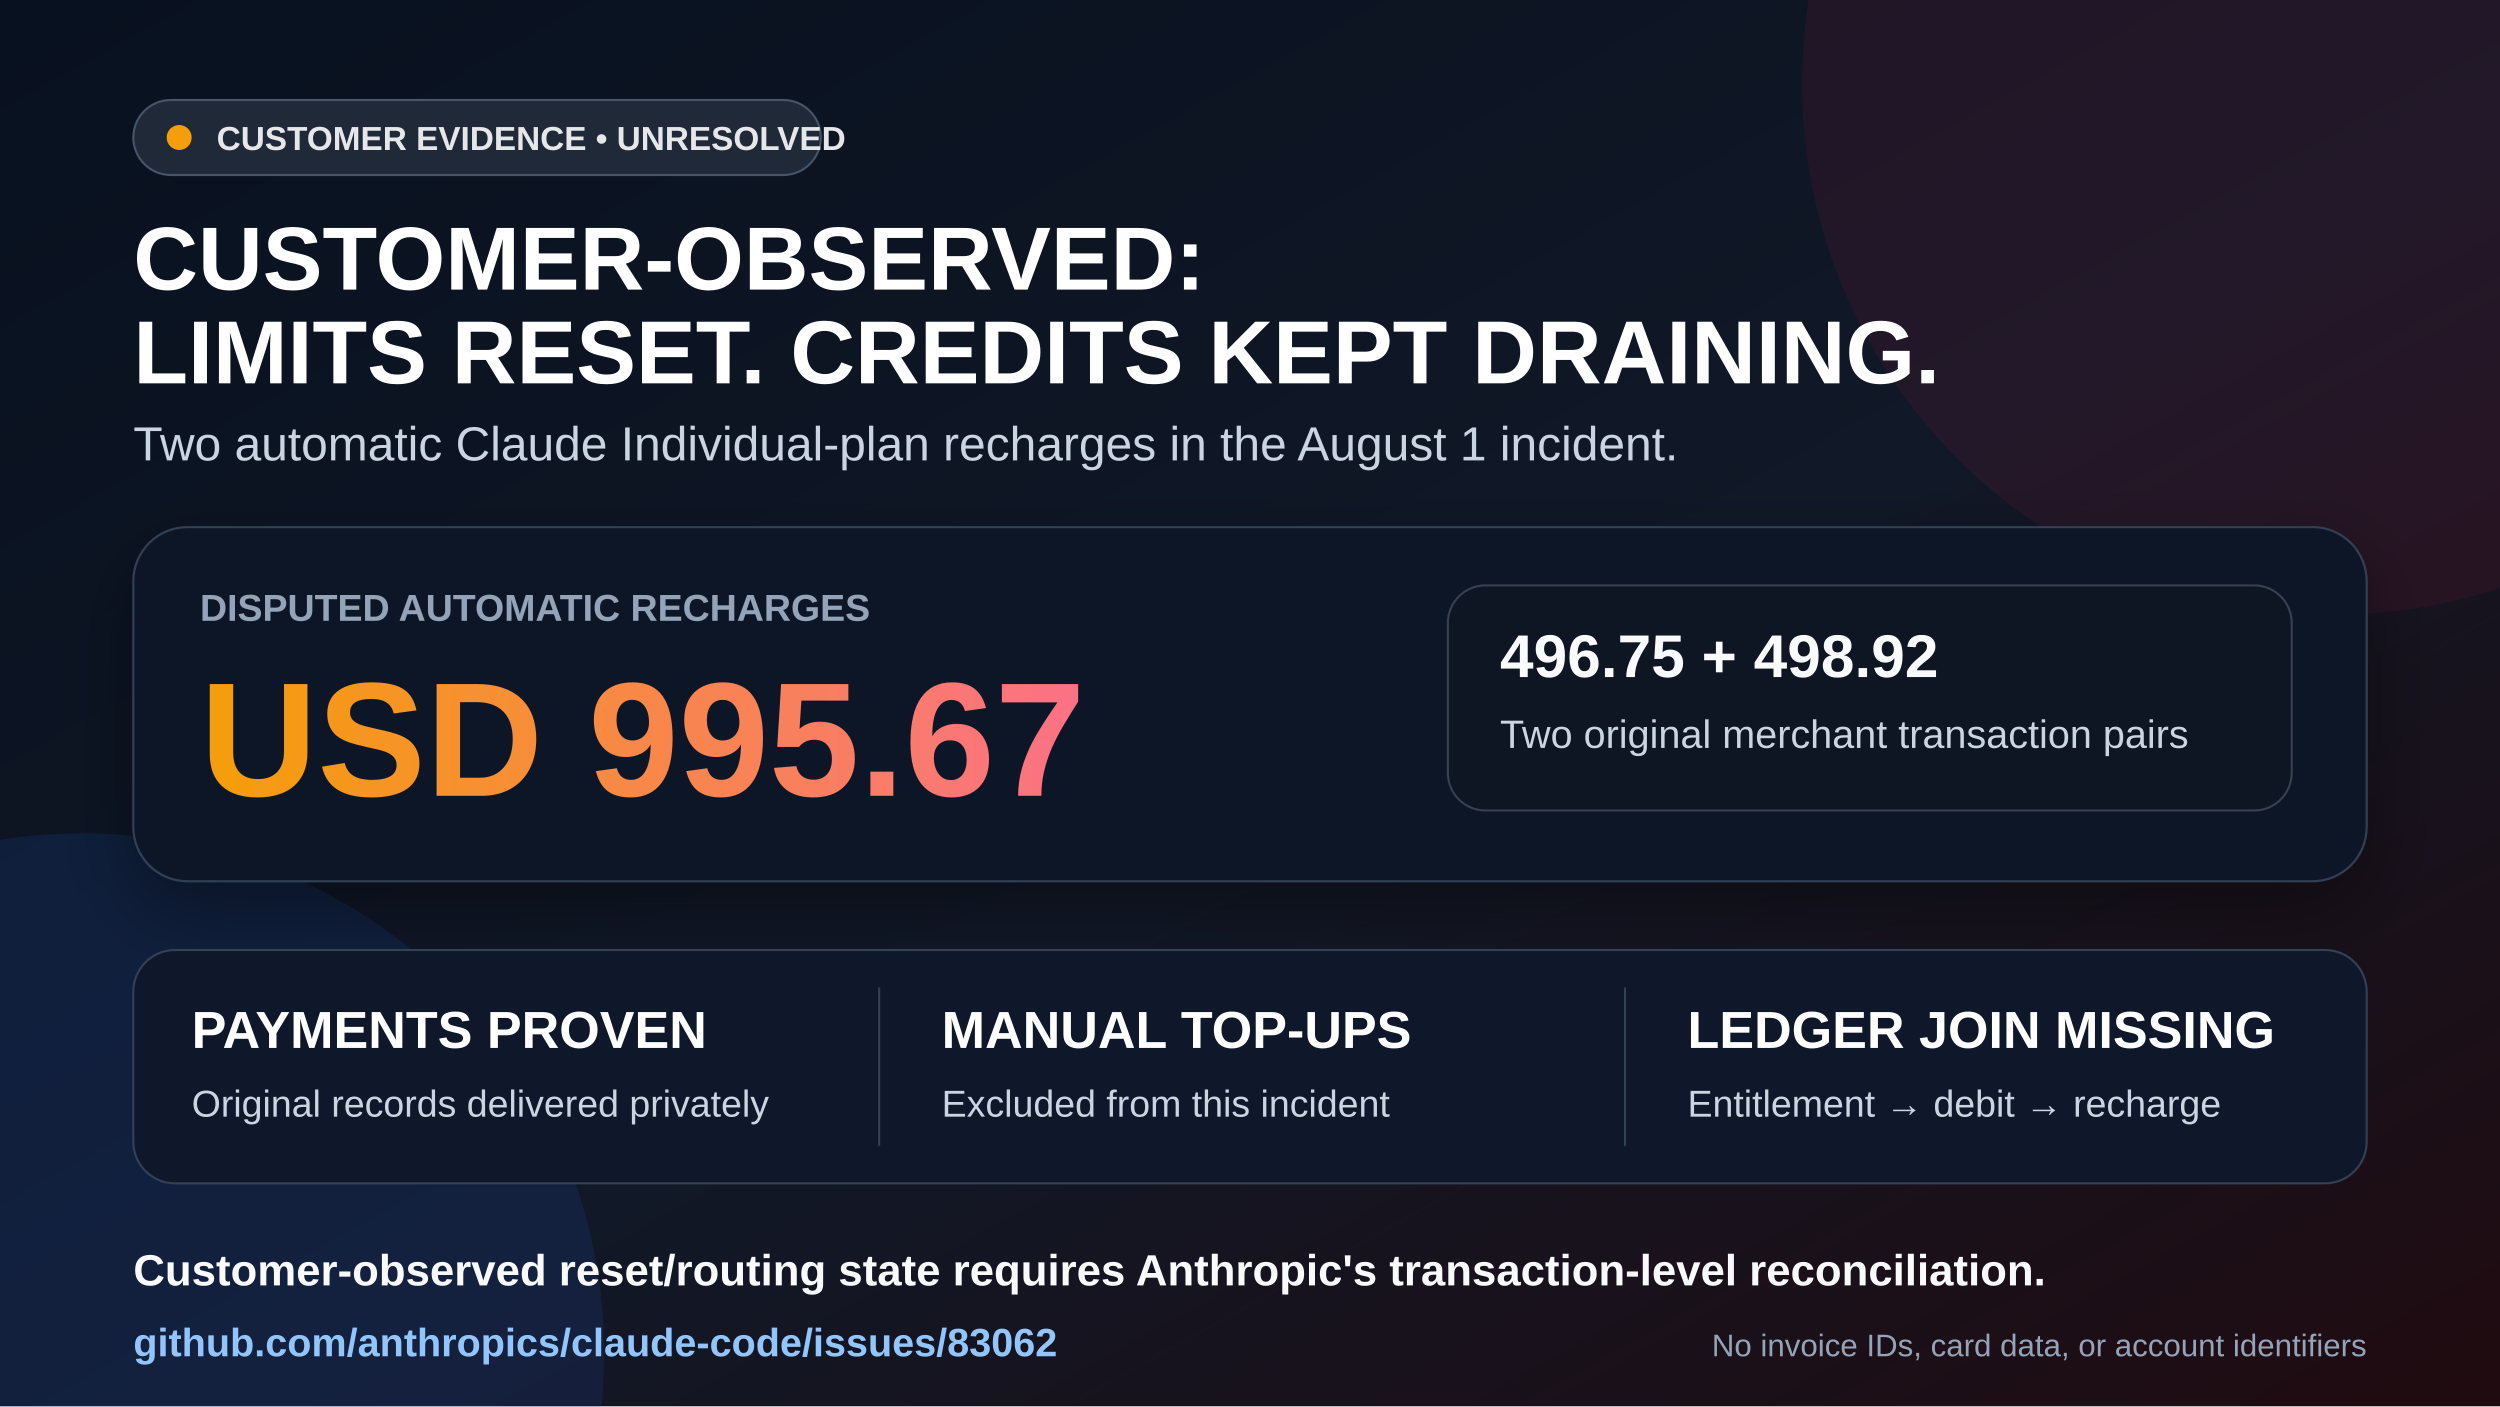
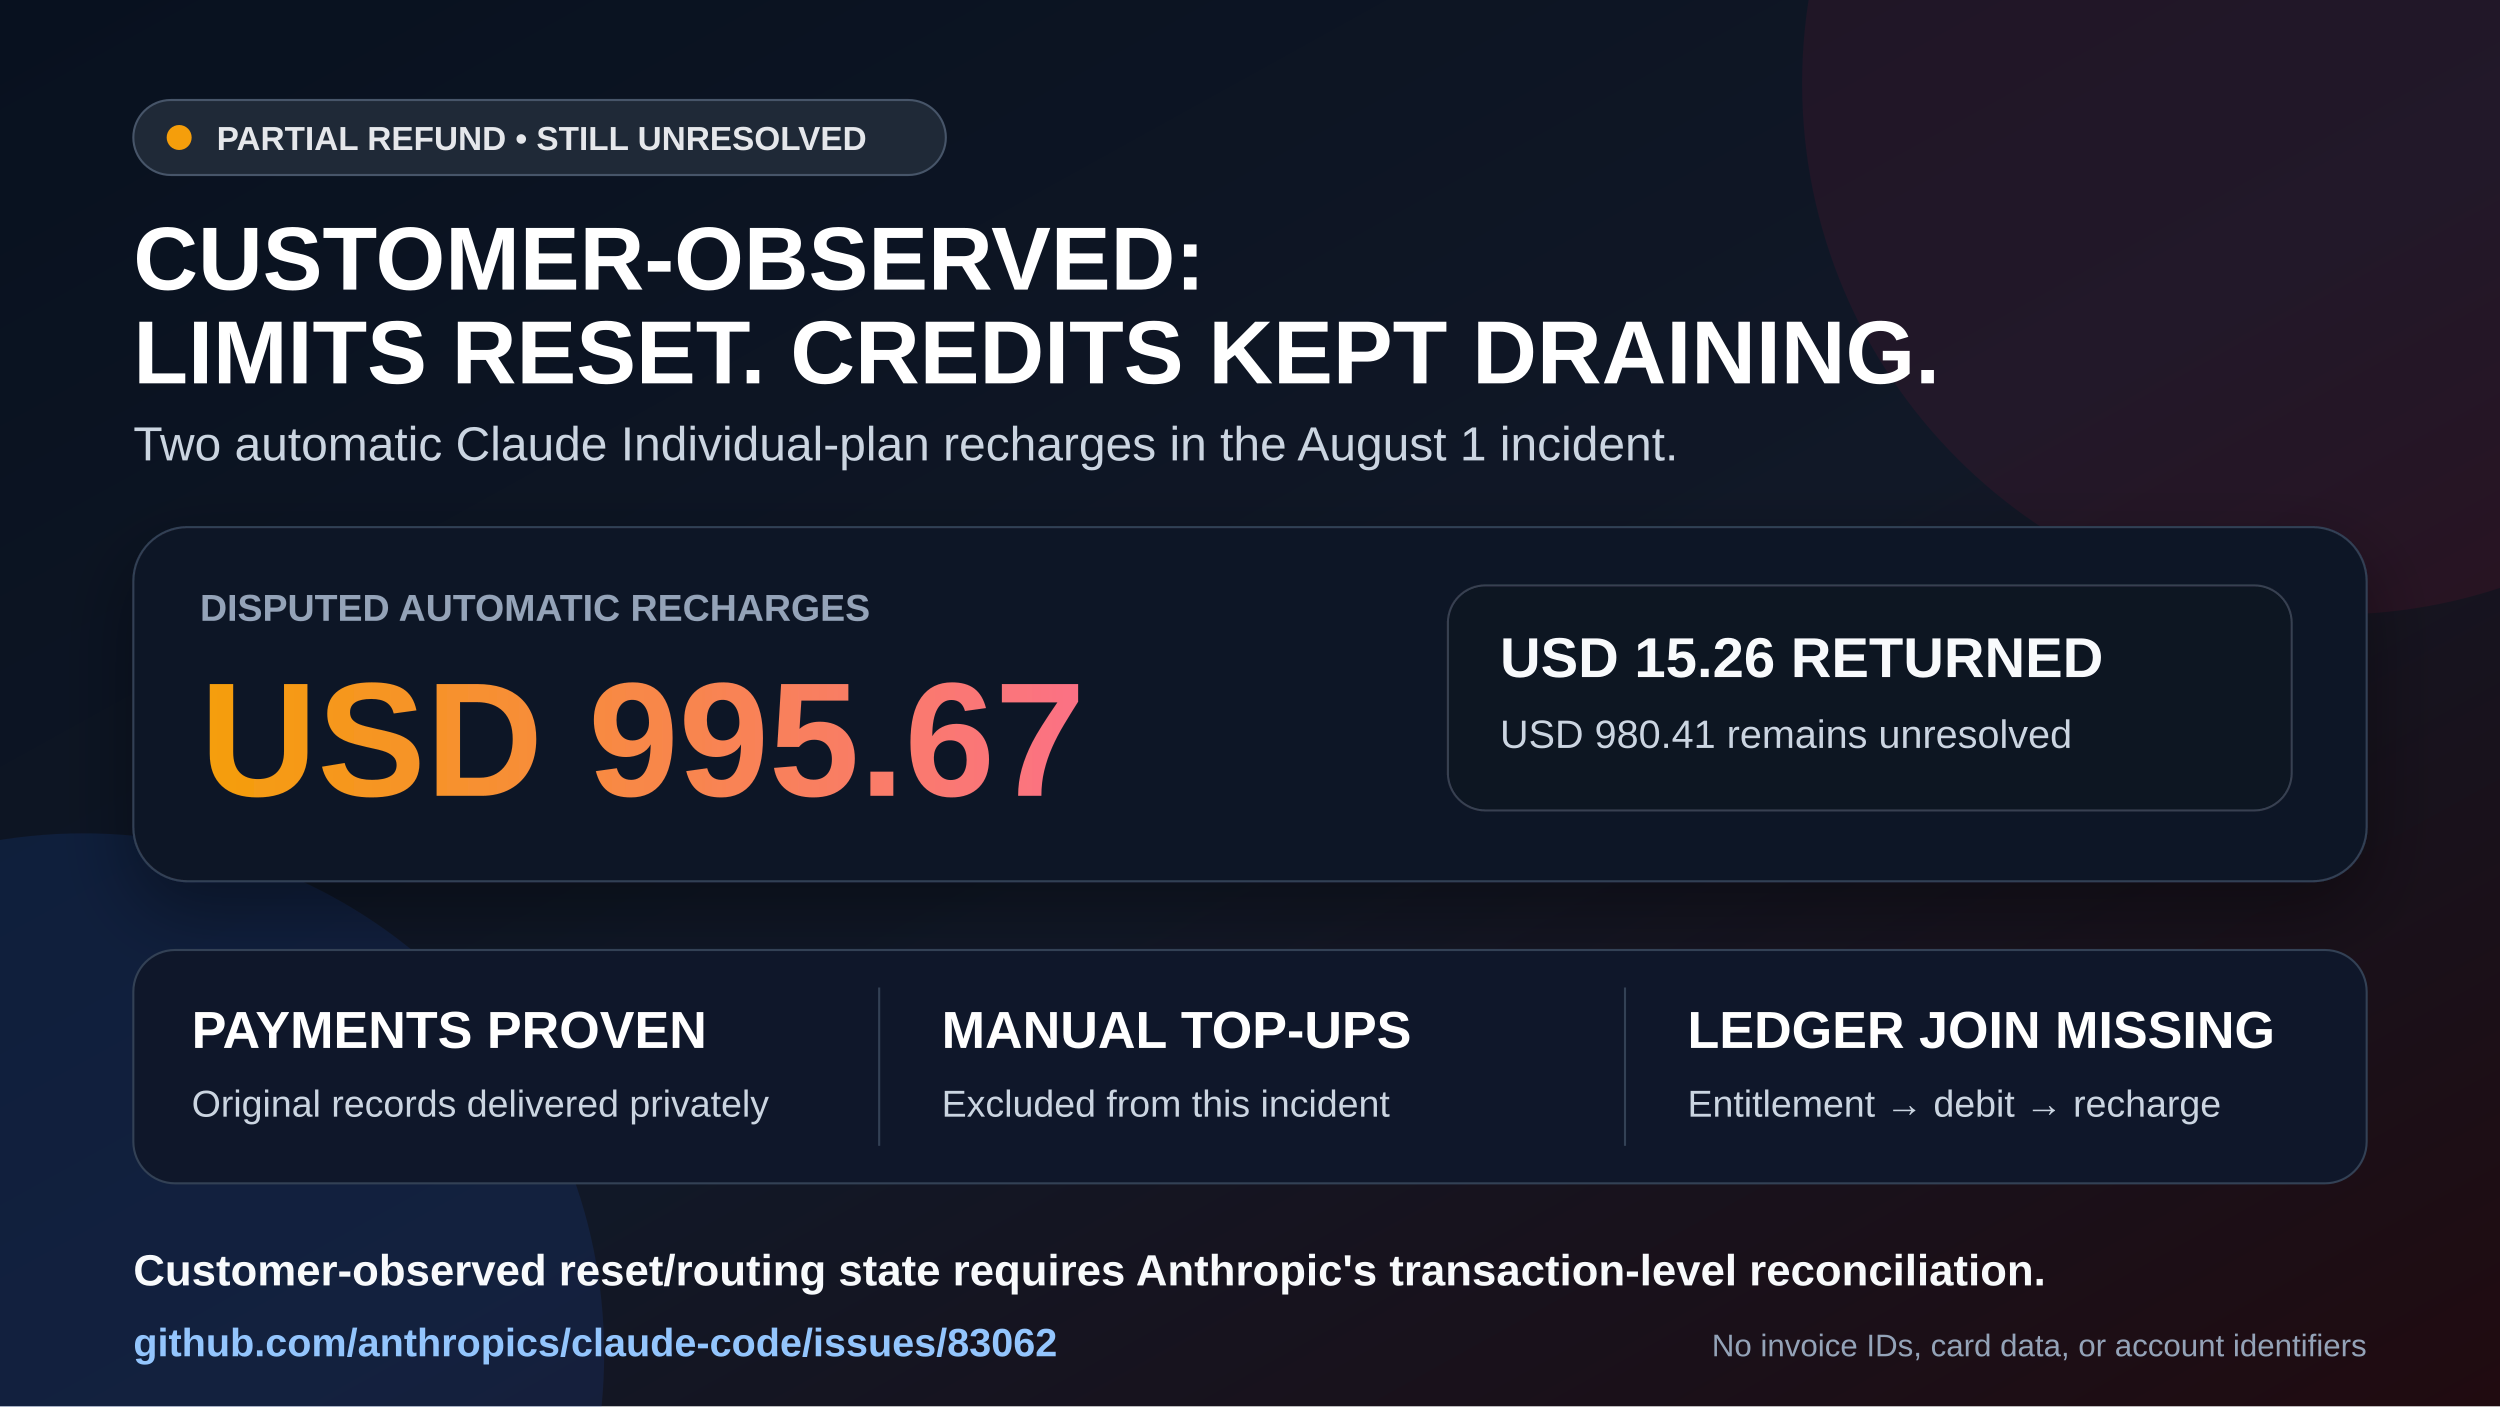
<svg xmlns="http://www.w3.org/2000/svg" width="1200" height="675" viewBox="0 0 1200 675" role="img" aria-labelledby="title desc">
  <defs>
    <linearGradient id="bg" x1="0" y1="0" x2="1" y2="1">
      <stop offset="0" stop-color="#08111f" />
      <stop offset=".55" stop-color="#111827" />
      <stop offset="1" stop-color="#200b10" />
    </linearGradient>
    <linearGradient id="money" x1="0" y1="0" x2="1" y2="0">
      <stop offset="0" stop-color="#f59e0b" />
      <stop offset="1" stop-color="#fb7185" />
    </linearGradient>
    <filter id="shadow" x="-20%" y="-20%" width="140%" height="150%">
      <feDropShadow dx="0" dy="14" stdDeviation="18" flood-color="#000000" flood-opacity=".38" />
    </filter>
  </defs>
  <rect width="1200" height="675" fill="url(#bg)" />
  <circle cx="1120" cy="40" r="255" fill="#be123c" opacity=".10" />
  <circle cx="40" cy="650" r="250" fill="#2563eb" opacity=".12" />
  <g font-family="Arial, Helvetica, sans-serif">
    <g transform="translate(64 48)">
-       <rect width="330" height="36" rx="18" fill="#1f2937" stroke="#475569" />
+       <rect width="390" height="36" rx="18" fill="#1f2937" stroke="#475569" />
      <circle cx="22" cy="18" r="6" fill="#f59e0b" />
-       <text x="40" y="24" fill="#e5e7eb" font-size="16" font-weight="700">CUSTOMER EVIDENCE • UNRESOLVED</text>
+       <text x="40" y="24" fill="#e5e7eb" font-size="16" font-weight="700">PARTIAL REFUND • STILL UNRESOLVED</text>
    </g>
    <text x="64" y="139" fill="#ffffff" font-size="43" font-weight="700">CUSTOMER-OBSERVED:</text>
    <text x="64" y="184" fill="#ffffff" font-size="43" font-weight="700">LIMITS RESET. CREDITS KEPT DRAINING.</text>
    <text x="64" y="221" fill="#cbd5e1" font-size="23">Two automatic Claude Individual-plan recharges in the August 1 incident.</text>
    <g filter="url(#shadow)">
      <rect x="64" y="253" width="1072" height="170" rx="26" fill="#111827" stroke="#334155" />
      <text x="96" y="298" fill="#94a3b8" font-size="18" font-weight="700">DISPUTED AUTOMATIC RECHARGES</text>
      <text x="96" y="382" fill="url(#money)" font-size="78" font-weight="700">USD 995.67</text>
      <g transform="translate(695 281)">
        <rect width="405" height="108" rx="18" fill="#0b1220" stroke="#374151" />
-         <text x="25" y="44" fill="#f8fafc" font-size="29" font-weight="700">496.75 + 498.92</text>
-         <text x="25" y="78" fill="#cbd5e1" font-size="19">Two original merchant transaction pairs</text>
+         <text x="25" y="44" fill="#f8fafc" font-size="27" font-weight="700">USD 15.26 RETURNED</text>
+         <text x="25" y="78" fill="#cbd5e1" font-size="19">USD 980.41 remains unresolved</text>
      </g>
    </g>
    <g transform="translate(64 456)">
      <rect width="1072" height="112" rx="20" fill="#0f172a" stroke="#334155" />
      <line x1="358" y1="18" x2="358" y2="94" stroke="#334155" />
      <line x1="716" y1="18" x2="716" y2="94" stroke="#334155" />
      <text x="28" y="47" fill="#ffffff" font-size="25" font-weight="700">PAYMENTS PROVEN</text>
      <text x="28" y="80" fill="#cbd5e1" font-size="18">Original records delivered privately</text>
      <text x="388" y="47" fill="#ffffff" font-size="25" font-weight="700">MANUAL TOP-UPS</text>
      <text x="388" y="80" fill="#cbd5e1" font-size="18">Excluded from this incident</text>
      <text x="746" y="47" fill="#ffffff" font-size="25" font-weight="700">LEDGER JOIN MISSING</text>
      <text x="746" y="80" fill="#cbd5e1" font-size="18">Entitlement → debit → recharge</text>
    </g>
    <text x="64" y="617" fill="#f8fafc" font-size="21" font-weight="700">Customer-observed reset/routing state requires Anthropic's transaction-level reconciliation.</text>
    <text x="64" y="651" fill="#93c5fd" font-size="19" font-weight="650">github.com/anthropics/claude-code/issues/83062</text>
    <text x="1136" y="651" fill="#94a3b8" font-size="15" text-anchor="end">No invoice IDs, card data, or account identifiers</text>
  </g>
</svg>
